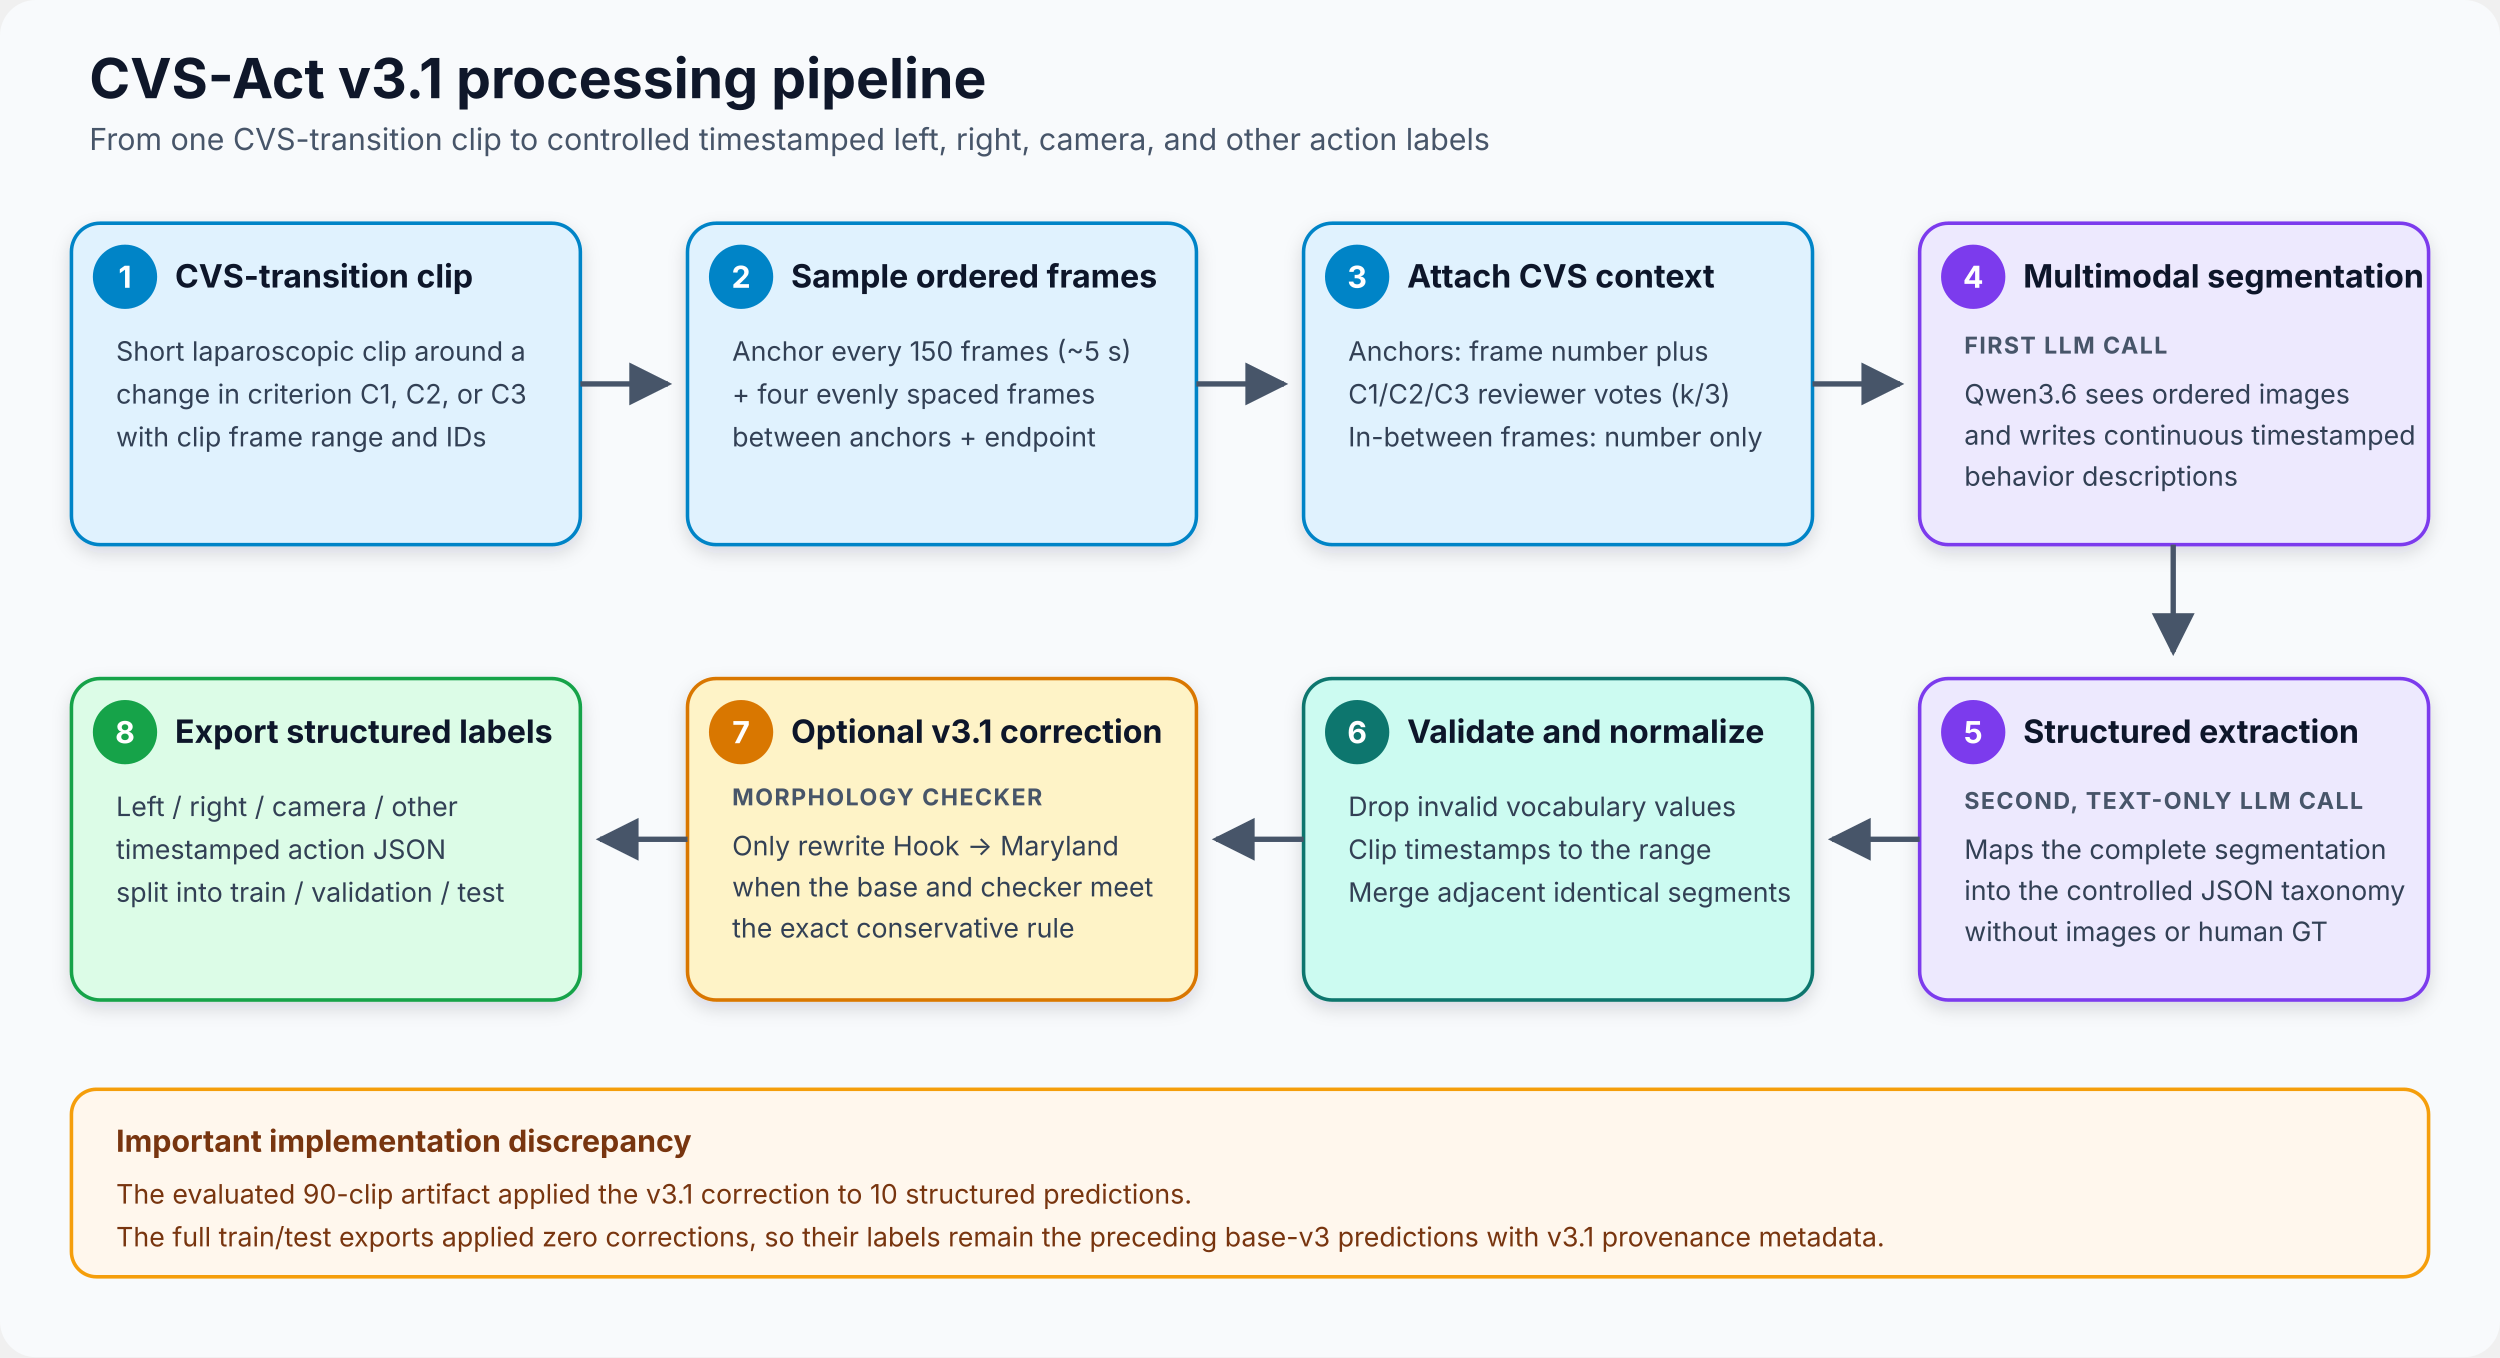
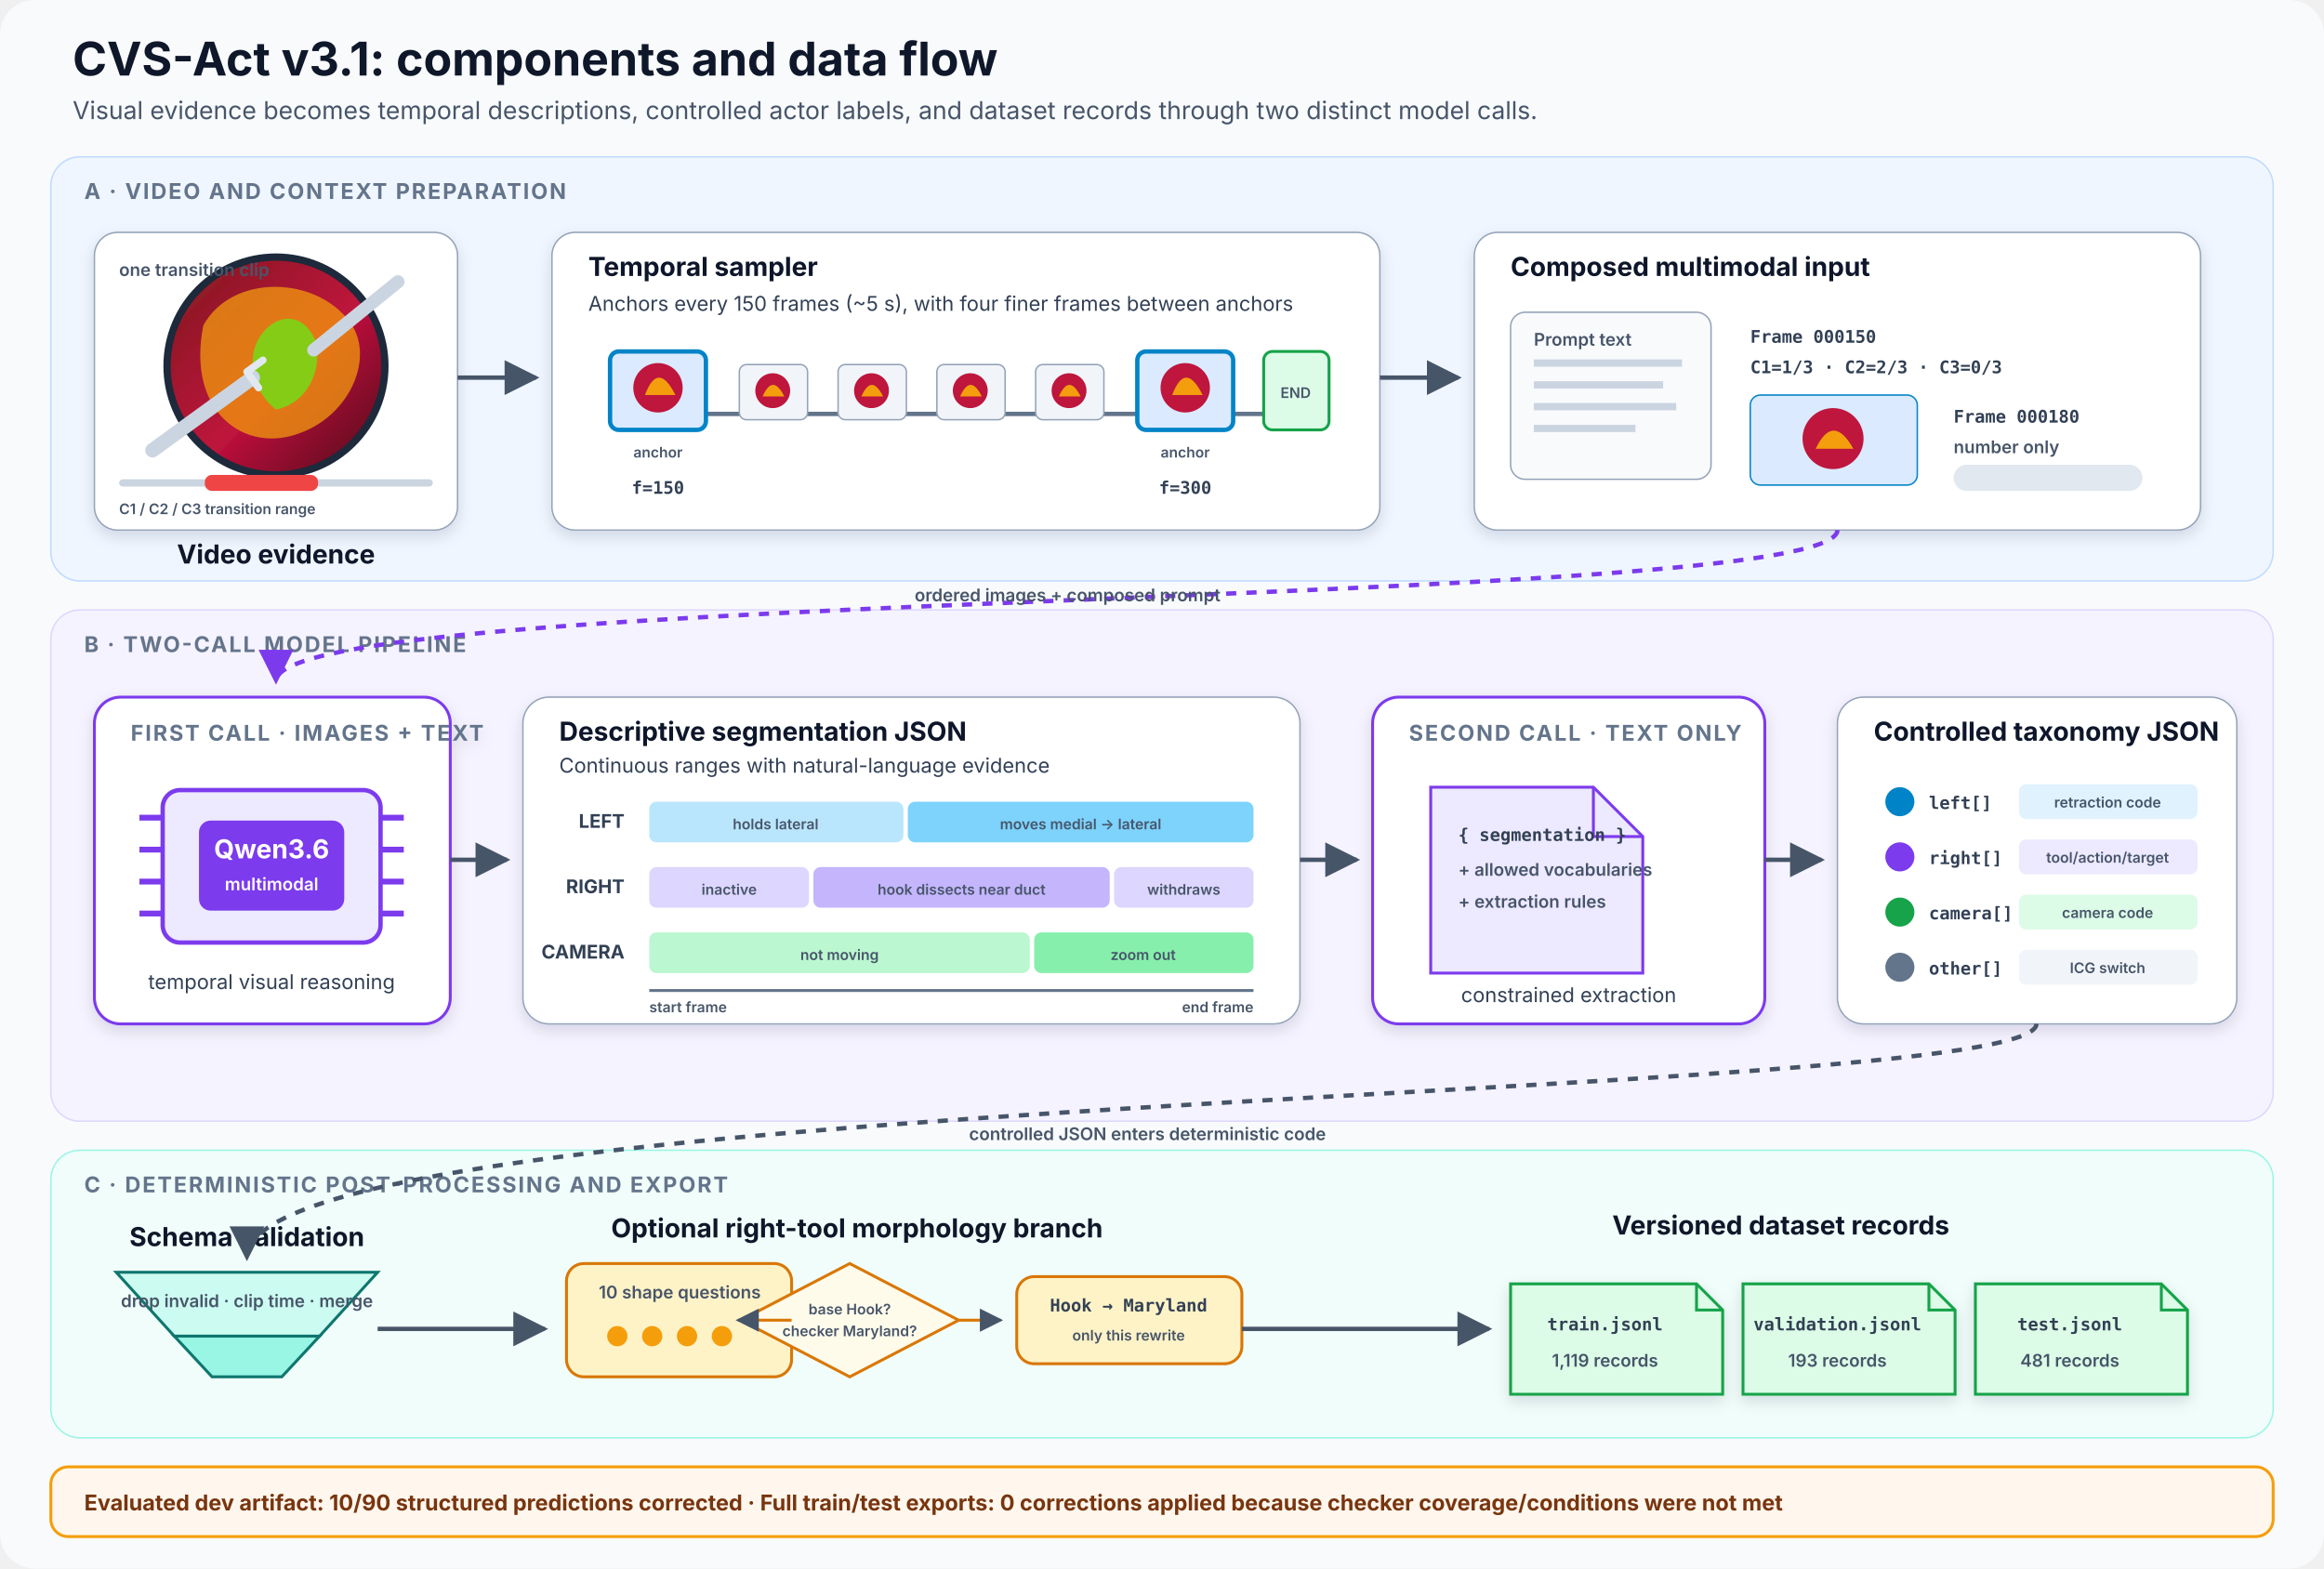
- <svg xmlns="http://www.w3.org/2000/svg" width="1400" height="760" viewBox="0 0 1400 760" role="img" aria-labelledby="title desc">
+ <svg xmlns="http://www.w3.org/2000/svg" width="1600" height="1080" viewBox="0 0 1600 1080" role="img" aria-labelledby="title desc">
  <defs>
-     <filter id="shadow" x="-10%" y="-10%" width="120%" height="130%">
-       <feDropShadow dx="0" dy="4" stdDeviation="5" flood-color="#0f172a" flood-opacity="0.14" />
+     <filter id="shadow" x="-15%" y="-15%" width="130%" height="140%">
+       <feDropShadow dx="0" dy="4" stdDeviation="5" flood-color="#0f172a" flood-opacity="0.13" />
    </filter>
-     <marker id="arrow" viewBox="0 0 10 10" refX="9" refY="5" markerWidth="8" markerHeight="8" orient="auto-start-reverse">
-       <path d="M 0 0 L 10 5 L 0 10 z" fill="#475569" />
+     <marker id="arrow" viewBox="0 0 10 10" refX="9" refY="5" markerWidth="8" markerHeight="8" orient="auto">
+       <path d="M0,0 L10,5 L0,10 Z" fill="#475569" />
    </marker>
+     <marker id="arrow-purple" viewBox="0 0 10 10" refX="9" refY="5" markerWidth="8" markerHeight="8" orient="auto">
+       <path d="M0,0 L10,5 L0,10 Z" fill="#7c3aed" />
+     </marker>
+     <linearGradient id="scope" x1="0" y1="0" x2="1" y2="1">
+       <stop offset="0" stop-color="#7f1d1d" />
+       <stop offset="0.55" stop-color="#be123c" />
+       <stop offset="1" stop-color="#4c0519" />
+     </linearGradient>
    <style>
-       .title { font: 700 31px -apple-system, BlinkMacSystemFont, "Segoe UI", sans-serif; fill: #0f172a; }
-       .subtitle { font: 400 17px -apple-system, BlinkMacSystemFont, "Segoe UI", sans-serif; fill: #475569; }
-       .step-title { font: 700 18px -apple-system, BlinkMacSystemFont, "Segoe UI", sans-serif; fill: #0f172a; }
-       .step-body { font: 400 15px -apple-system, BlinkMacSystemFont, "Segoe UI", sans-serif; fill: #334155; }
-       .step-number { font: 700 17px -apple-system, BlinkMacSystemFont, "Segoe UI", sans-serif; fill: white; text-anchor: middle; dominant-baseline: central; }
-       .tag { font: 700 13px -apple-system, BlinkMacSystemFont, "Segoe UI", sans-serif; fill: #475569; letter-spacing: 0.06em; }
-       .note-title { font: 700 17px -apple-system, BlinkMacSystemFont, "Segoe UI", sans-serif; fill: #78350f; }
-       .note-body { font: 400 15px -apple-system, BlinkMacSystemFont, "Segoe UI", sans-serif; fill: #78350f; }
-       .arrow { stroke: #475569; stroke-width: 3; fill: none; marker-end: url(#arrow); }
+       .h1{font:700 32px -apple-system,BlinkMacSystemFont,"Segoe UI",sans-serif;fill:#0f172a}.sub{font:400 17px -apple-system,BlinkMacSystemFont,"Segoe UI",sans-serif;fill:#475569}.stage{font:700 15px -apple-system,BlinkMacSystemFont,"Segoe UI",sans-serif;fill:#64748b;letter-spacing:.08em}.label{font:700 18px -apple-system,BlinkMacSystemFont,"Segoe UI",sans-serif;fill:#0f172a}.small{font:400 14px -apple-system,BlinkMacSystemFont,"Segoe UI",sans-serif;fill:#334155}.tiny{font:600 12px -apple-system,BlinkMacSystemFont,"Segoe UI",sans-serif;fill:#475569}.micro{font:600 10px -apple-system,BlinkMacSystemFont,"Segoe UI",sans-serif;fill:#475569}.code{font:600 12px ui-monospace,SFMono-Regular,Menlo,Consolas,monospace;fill:#334155}.white{fill:white}.flow{stroke:#475569;stroke-width:3;fill:none;marker-end:url(#arrow)}.dataflow{stroke:#7c3aed;stroke-width:3;fill:none;marker-end:url(#arrow-purple)}.dash{stroke-dasharray:7 7}.lane-label{font:700 13px -apple-system,BlinkMacSystemFont,"Segoe UI",sans-serif;fill:#334155;text-anchor:end}
    </style>
  </defs>
-   <rect width="1400" height="760" rx="20" fill="#f8fafc" />
-   <text x="50" y="55" class="title">CVS-Act v3.1 processing pipeline</text>
-   <text x="50" y="84" class="subtitle">From one CVS-transition clip to controlled timestamped left, right, camera, and other action labels</text>
-   <g filter="url(#shadow)">
-     <rect x="40" y="125" width="285" height="180" rx="16" fill="#e0f2fe" stroke="#0284c7" stroke-width="2" />
-     <circle cx="70" cy="155" r="18" fill="#0284c7" />
-     <text x="70" y="155" class="step-number">1</text>
-     <text x="98" y="161" class="step-title">CVS-transition clip</text>
-     <text x="65" y="202" class="step-body">
-       <tspan x="65" dy="0">Short laparoscopic clip around a</tspan>
-       <tspan x="65" dy="24">change in criterion C1, C2, or C3</tspan>
-       <tspan x="65" dy="24">with clip frame range and IDs</tspan>
-     </text>
-   </g>
-   <g filter="url(#shadow)">
-     <rect x="385" y="125" width="285" height="180" rx="16" fill="#e0f2fe" stroke="#0284c7" stroke-width="2" />
-     <circle cx="415" cy="155" r="18" fill="#0284c7" />
-     <text x="415" y="155" class="step-number">2</text>
-     <text x="443" y="161" class="step-title">Sample ordered frames</text>
-     <text x="410" y="202" class="step-body">
-       <tspan x="410" dy="0">Anchor every 150 frames (~5 s)</tspan>
-       <tspan x="410" dy="24">+ four evenly spaced frames</tspan>
-       <tspan x="410" dy="24">between anchors + endpoint</tspan>
-     </text>
-   </g>
-   <g filter="url(#shadow)">
-     <rect x="730" y="125" width="285" height="180" rx="16" fill="#e0f2fe" stroke="#0284c7" stroke-width="2" />
-     <circle cx="760" cy="155" r="18" fill="#0284c7" />
-     <text x="760" y="155" class="step-number">3</text>
-     <text x="788" y="161" class="step-title">Attach CVS context</text>
-     <text x="755" y="202" class="step-body">
-       <tspan x="755" dy="0">Anchors: frame number plus</tspan>
-       <tspan x="755" dy="24">C1/C2/C3 reviewer votes (k/3)</tspan>
-       <tspan x="755" dy="24">In-between frames: number only</tspan>
-     </text>
-   </g>
-   <g filter="url(#shadow)">
-     <rect x="1075" y="125" width="285" height="180" rx="16" fill="#ede9fe" stroke="#7c3aed" stroke-width="2" />
-     <circle cx="1105" cy="155" r="18" fill="#7c3aed" />
-     <text x="1105" y="155" class="step-number">4</text>
-     <text x="1133" y="161" class="step-title">Multimodal segmentation</text>
-     <text x="1100" y="198" class="tag">FIRST LLM CALL</text>
-     <text x="1100" y="226" class="step-body">
-       <tspan x="1100" dy="0">Qwen3.6 sees ordered images</tspan>
-       <tspan x="1100" dy="23">and writes continuous timestamped</tspan>
-       <tspan x="1100" dy="23">behavior descriptions</tspan>
-     </text>
-   </g>
-   <path d="M 325 215 L 374 215" class="arrow" />
-   <path d="M 670 215 L 719 215" class="arrow" />
-   <path d="M 1015 215 L 1064 215" class="arrow" />
-   <path d="M 1217 305 L 1217 365" class="arrow" />
-   <g filter="url(#shadow)">
-     <rect x="1075" y="380" width="285" height="180" rx="16" fill="#ede9fe" stroke="#7c3aed" stroke-width="2" />
-     <circle cx="1105" cy="410" r="18" fill="#7c3aed" />
-     <text x="1105" y="410" class="step-number">5</text>
-     <text x="1133" y="416" class="step-title">Structured extraction</text>
-     <text x="1100" y="453" class="tag">SECOND, TEXT-ONLY LLM CALL</text>
-     <text x="1100" y="481" class="step-body">
-       <tspan x="1100" dy="0">Maps the complete segmentation</tspan>
-       <tspan x="1100" dy="23">into the controlled JSON taxonomy</tspan>
-       <tspan x="1100" dy="23">without images or human GT</tspan>
-     </text>
-   </g>
-   <g filter="url(#shadow)">
-     <rect x="730" y="380" width="285" height="180" rx="16" fill="#ccfbf1" stroke="#0f766e" stroke-width="2" />
-     <circle cx="760" cy="410" r="18" fill="#0f766e" />
-     <text x="760" y="410" class="step-number">6</text>
-     <text x="788" y="416" class="step-title">Validate and normalize</text>
-     <text x="755" y="457" class="step-body">
-       <tspan x="755" dy="0">Drop invalid vocabulary values</tspan>
-       <tspan x="755" dy="24">Clip timestamps to the range</tspan>
-       <tspan x="755" dy="24">Merge adjacent identical segments</tspan>
-     </text>
-   </g>
-   <g filter="url(#shadow)">
-     <rect x="385" y="380" width="285" height="180" rx="16" fill="#fef3c7" stroke="#d97706" stroke-width="2" />
-     <circle cx="415" cy="410" r="18" fill="#d97706" />
-     <text x="415" y="410" class="step-number">7</text>
-     <text x="443" y="416" class="step-title">Optional v3.1 correction</text>
-     <text x="410" y="451" class="tag">MORPHOLOGY CHECKER</text>
-     <text x="410" y="479" class="step-body">
-       <tspan x="410" dy="0">Only rewrite Hook → Maryland</tspan>
-       <tspan x="410" dy="23">when the base and checker meet</tspan>
-       <tspan x="410" dy="23">the exact conservative rule</tspan>
-     </text>
-   </g>
-   <g filter="url(#shadow)">
-     <rect x="40" y="380" width="285" height="180" rx="16" fill="#dcfce7" stroke="#16a34a" stroke-width="2" />
-     <circle cx="70" cy="410" r="18" fill="#16a34a" />
-     <text x="70" y="410" class="step-number">8</text>
-     <text x="98" y="416" class="step-title">Export structured labels</text>
-     <text x="65" y="457" class="step-body">
-       <tspan x="65" dy="0">Left / right / camera / other</tspan>
-       <tspan x="65" dy="24">timestamped action JSON</tspan>
-       <tspan x="65" dy="24">split into train / validation / test</tspan>
-     </text>
-   </g>
-   <path d="M 1075 470 L 1026 470" class="arrow" />
-   <path d="M 730 470 L 681 470" class="arrow" />
-   <path d="M 385 470 L 336 470" class="arrow" />
-   <rect x="40" y="610" width="1320" height="105" rx="14" fill="#fff7ed" stroke="#f59e0b" stroke-width="2" />
-   <text x="65" y="645" class="note-title">Important implementation discrepancy</text>
-   <text x="65" y="674" class="note-body">
-     <tspan x="65" dy="0">The evaluated 90-clip artifact applied the v3.1 correction to 10 structured predictions.</tspan>
-     <tspan x="65" dy="24">The full train/test exports applied zero corrections, so their labels remain the preceding base-v3 predictions with v3.1 provenance metadata.</tspan>
-   </text>
+   <rect width="1600" height="1080" rx="24" fill="#f8fafc" />
+   <text x="50" y="52" class="h1">CVS-Act v3.1: components and data flow</text>
+   <text x="50" y="82" class="sub">Visual evidence becomes temporal descriptions, controlled actor labels, and dataset records through two distinct model calls.</text>
+   <rect x="35" y="108" width="1530" height="292" rx="20" fill="#eff6ff" stroke="#bfdbfe" />
+   <text x="58" y="137" class="stage">A · VIDEO AND CONTEXT PREPARATION</text>
+   <rect x="35" y="420" width="1530" height="352" rx="20" fill="#f5f3ff" stroke="#ddd6fe" />
+   <text x="58" y="449" class="stage">B · TWO-CALL MODEL PIPELINE</text>
+   <rect x="35" y="792" width="1530" height="198" rx="20" fill="#f0fdfa" stroke="#99f6e4" />
+   <text x="58" y="821" class="stage">C · DETERMINISTIC POST-PROCESSING AND EXPORT</text>
+   <g filter="url(#shadow)">
+     <rect x="65" y="160" width="250" height="205" rx="16" fill="white" stroke="#94a3b8" />
+     <circle cx="190" cy="252" r="75" fill="url(#scope)" stroke="#1e293b" stroke-width="5" />
+     <path d="M140 224 C160 188,218 190,241 222 C258 245,242 285,207 298 C169 313,128 284,140 224Z" fill="#f59e0b" opacity=".72" />
+     <path d="M181 229 C194 213,213 218,218 238 C221 258,210 278,190 282 C174 270,168 245,181 229Z" fill="#84cc16" />
+     <path d="M105 310 L174 260" stroke="#cbd5e1" stroke-width="10" stroke-linecap="round" />
+     <path d="M274 194 L216 241" stroke="#cbd5e1" stroke-width="9" stroke-linecap="round" />
+     <path d="M170 256 L181 248 M170 256 L178 267" stroke="#e2e8f0" stroke-width="5" stroke-linecap="round" />
+     <text x="82" y="190" class="tiny">one transition clip</text>
+     <rect x="82" y="330" width="216" height="5" rx="2.5" fill="#cbd5e1" />
+     <rect x="141" y="327" width="78" height="11" rx="5" fill="#ef4444" />
+     <text x="82" y="354" class="micro">C1 / C2 / C3 transition range</text>
+   </g>
+   <text x="190" y="388" class="label" text-anchor="middle">Video evidence</text>
+   <g filter="url(#shadow)">
+     <rect x="380" y="160" width="570" height="205" rx="16" fill="white" stroke="#94a3b8" />
+     <text x="405" y="190" class="label">Temporal sampler</text>
+     <text x="405" y="214" class="small">Anchors every 150 frames (~5 s), with four finer frames between anchors</text>
+     <line x1="425" y1="285" x2="905" y2="285" stroke="#64748b" stroke-width="3" />
+     <rect x="420" y="242" width="66" height="54" rx="6" fill="#dbeafe" stroke="#0284c7" stroke-width="3" />
+     <circle cx="453" cy="267" r="17" fill="#be123c" />
+     <path d="M444 272 Q453 248 465 272" fill="#f59e0b" />
+     <text x="453" y="315" class="micro" text-anchor="middle">anchor</text>
+     <g fill="#f1f5f9" stroke="#94a3b8">
+       <rect x="509" y="251" width="47" height="38" rx="5" />
+       <rect x="577" y="251" width="47" height="38" rx="5" />
+       <rect x="645" y="251" width="47" height="38" rx="5" />
+       <rect x="713" y="251" width="47" height="38" rx="5" />
+     </g>
+     <g fill="#be123c">
+       <circle cx="532" cy="269" r="12" />
+       <circle cx="600" cy="269" r="12" />
+       <circle cx="668" cy="269" r="12" />
+       <circle cx="736" cy="269" r="12" />
+     </g>
+     <g fill="#f59e0b">
+       <path d="M525 273 Q532 257 540 273" />
+       <path d="M593 273 Q600 257 608 273" />
+       <path d="M661 273 Q668 257 676 273" />
+       <path d="M729 273 Q736 257 744 273" />
+     </g>
+     <rect x="783" y="242" width="66" height="54" rx="6" fill="#dbeafe" stroke="#0284c7" stroke-width="3" />
+     <circle cx="816" cy="267" r="17" fill="#be123c" />
+     <path d="M807 272 Q816 248 828 272" fill="#f59e0b" />
+     <text x="816" y="315" class="micro" text-anchor="middle">anchor</text>
+     <rect x="870" y="242" width="45" height="54" rx="6" fill="#dcfce7" stroke="#16a34a" stroke-width="2" />
+     <text x="892" y="274" class="micro" text-anchor="middle">END</text>
+     <text x="453" y="340" class="code" text-anchor="middle">f=150</text>
+     <text x="816" y="340" class="code" text-anchor="middle">f=300</text>
+   </g>
+   <g filter="url(#shadow)">
+     <rect x="1015" y="160" width="500" height="205" rx="16" fill="white" stroke="#94a3b8" />
+     <text x="1040" y="190" class="label">Composed multimodal input</text>
+     <rect x="1040" y="215" width="138" height="115" rx="10" fill="#f8fafc" stroke="#94a3b8" />
+     <text x="1056" y="238" class="tiny">Prompt text</text>
+     <g stroke="#cbd5e1" stroke-width="5">
+       <line x1="1056" y1="250" x2="1158" y2="250" />
+       <line x1="1056" y1="265" x2="1145" y2="265" />
+       <line x1="1056" y1="280" x2="1154" y2="280" />
+       <line x1="1056" y1="295" x2="1126" y2="295" />
+     </g>
+     <text x="1205" y="236" class="code">Frame 000150</text>
+     <text x="1205" y="257" class="code">C1=1/3 · C2=2/3 · C3=0/3</text>
+     <rect x="1205" y="272" width="115" height="62" rx="7" fill="#dbeafe" stroke="#0284c7" />
+     <circle cx="1262" cy="302" r="21" fill="#be123c" />
+     <path d="M1250 309 Q1262 284 1276 309" fill="#f59e0b" />
+     <text x="1345" y="291" class="code">Frame 000180</text>
+     <text x="1345" y="312" class="tiny">number only</text>
+     <rect x="1345" y="320" width="130" height="18" rx="9" fill="#e2e8f0" />
+   </g>
+   <path d="M315 260 L369 260" class="flow" />
+   <path d="M950 260 L1004 260" class="flow" />
+   <g filter="url(#shadow)">
+     <rect x="65" y="480" width="245" height="225" rx="18" fill="white" stroke="#7c3aed" stroke-width="2" />
+     <text x="90" y="510" class="stage">FIRST CALL · IMAGES + TEXT</text>
+     <rect x="112" y="544" width="150" height="105" rx="12" fill="#ede9fe" stroke="#7c3aed" stroke-width="3" />
+     <rect x="137" y="565" width="100" height="62" rx="8" fill="#7c3aed" />
+     <text x="187" y="591" class="white label" text-anchor="middle">Qwen3.6</text>
+     <text x="187" y="613" class="white tiny" text-anchor="middle">multimodal</text>
+     <g stroke="#7c3aed" stroke-width="4">
+       <line x1="112" y1="563" x2="96" y2="563" />
+       <line x1="112" y1="585" x2="96" y2="585" />
+       <line x1="112" y1="607" x2="96" y2="607" />
+       <line x1="112" y1="629" x2="96" y2="629" />
+       <line x1="262" y1="563" x2="278" y2="563" />
+       <line x1="262" y1="585" x2="278" y2="585" />
+       <line x1="262" y1="607" x2="278" y2="607" />
+       <line x1="262" y1="629" x2="278" y2="629" />
+     </g>
+     <text x="187" y="681" class="small" text-anchor="middle">temporal visual reasoning</text>
+   </g>
+   <g filter="url(#shadow)">
+     <rect x="360" y="480" width="535" height="225" rx="18" fill="white" stroke="#94a3b8" />
+     <text x="385" y="510" class="label">Descriptive segmentation JSON</text>
+     <text x="385" y="532" class="small">Continuous ranges with natural-language evidence</text>
+     <text x="430" y="570" class="lane-label">LEFT</text>
+     <rect x="447" y="552" width="175" height="28" rx="5" fill="#bae6fd" />
+     <rect x="625" y="552" width="238" height="28" rx="5" fill="#7dd3fc" />
+     <text x="534" y="571" class="micro" text-anchor="middle">holds lateral</text>
+     <text x="744" y="571" class="micro" text-anchor="middle">moves medial → lateral</text>
+     <text x="430" y="615" class="lane-label">RIGHT</text>
+     <rect x="447" y="597" width="110" height="28" rx="5" fill="#ddd6fe" />
+     <rect x="560" y="597" width="204" height="28" rx="5" fill="#c4b5fd" />
+     <rect x="767" y="597" width="96" height="28" rx="5" fill="#ddd6fe" />
+     <text x="502" y="616" class="micro" text-anchor="middle">inactive</text>
+     <text x="662" y="616" class="micro" text-anchor="middle">hook dissects near duct</text>
+     <text x="815" y="616" class="micro" text-anchor="middle">withdraws</text>
+     <text x="430" y="660" class="lane-label">CAMERA</text>
+     <rect x="447" y="642" width="262" height="28" rx="5" fill="#bbf7d0" />
+     <rect x="712" y="642" width="151" height="28" rx="5" fill="#86efac" />
+     <text x="578" y="661" class="micro" text-anchor="middle">not moving</text>
+     <text x="787" y="661" class="micro" text-anchor="middle">zoom out</text>
+     <line x1="447" y1="682" x2="863" y2="682" stroke="#64748b" stroke-width="2" />
+     <text x="447" y="697" class="micro">start frame</text>
+     <text x="863" y="697" class="micro" text-anchor="end">end frame</text>
+   </g>
+   <g filter="url(#shadow)">
+     <rect x="945" y="480" width="270" height="225" rx="18" fill="white" stroke="#7c3aed" stroke-width="2" />
+     <text x="970" y="510" class="stage">SECOND CALL · TEXT ONLY</text>
+     <path d="M985 542 h112 l34 34 v94 h-146 z" fill="#ede9fe" stroke="#7c3aed" stroke-width="2" />
+     <path d="M1097 542 v34 h34" fill="none" stroke="#7c3aed" stroke-width="2" />
+     <text x="1004" y="579" class="code">{ segmentation }</text>
+     <text x="1004" y="603" class="tiny">+ allowed vocabularies</text>
+     <text x="1004" y="625" class="tiny">+ extraction rules</text>
+     <text x="1080" y="690" class="small" text-anchor="middle">constrained extraction</text>
+   </g>
+   <g filter="url(#shadow)">
+     <rect x="1265" y="480" width="275" height="225" rx="18" fill="white" stroke="#94a3b8" />
+     <text x="1290" y="510" class="label">Controlled taxonomy JSON</text>
+     <circle cx="1308" cy="552" r="10" fill="#0284c7" />
+     <text x="1328" y="557" class="code">left[]</text>
+     <rect x="1390" y="540" width="123" height="24" rx="5" fill="#e0f2fe" />
+     <text x="1451" y="556" class="micro" text-anchor="middle">retraction code</text>
+     <circle cx="1308" cy="590" r="10" fill="#7c3aed" />
+     <text x="1328" y="595" class="code">right[]</text>
+     <rect x="1390" y="578" width="123" height="24" rx="5" fill="#ede9fe" />
+     <text x="1451" y="594" class="micro" text-anchor="middle">tool/action/target</text>
+     <circle cx="1308" cy="628" r="10" fill="#16a34a" />
+     <text x="1328" y="633" class="code">camera[]</text>
+     <rect x="1390" y="616" width="123" height="24" rx="5" fill="#dcfce7" />
+     <text x="1451" y="632" class="micro" text-anchor="middle">camera code</text>
+     <circle cx="1308" cy="666" r="10" fill="#64748b" />
+     <text x="1328" y="671" class="code">other[]</text>
+     <rect x="1390" y="654" width="123" height="24" rx="5" fill="#f1f5f9" />
+     <text x="1451" y="670" class="micro" text-anchor="middle">ICG switch</text>
+   </g>
+   <path d="M1265 365 C1265 420,190 405,190 469" class="dataflow dash" />
+   <text x="735" y="414" class="tiny" text-anchor="middle" fill="#7c3aed">ordered images + composed prompt</text>
+   <path d="M310 592 L349 592" class="flow" />
+   <path d="M895 592 L934 592" class="flow" />
+   <path d="M1215 592 L1254 592" class="flow" />
+   <g>
+     <text x="170" y="858" class="label" text-anchor="middle">Schema validation</text>
+     <path d="M80 876 H260 L220 920 H120 Z" fill="#ccfbf1" stroke="#0f766e" stroke-width="2" />
+     <path d="M120 920 H220 L194 948 H146 Z" fill="#99f6e4" stroke="#0f766e" stroke-width="2" />
+     <text x="170" y="900" class="tiny" text-anchor="middle">drop invalid · clip time · merge</text>
+   </g>
+   <g>
+     <text x="590" y="852" class="label" text-anchor="middle">Optional right-tool morphology branch</text>
+     <rect x="390" y="870" width="155" height="78" rx="12" fill="#fef3c7" stroke="#d97706" stroke-width="2" />
+     <text x="468" y="894" class="tiny" text-anchor="middle">10 shape questions</text>
+     <g fill="#f59e0b">
+       <circle cx="425" cy="920" r="7" />
+       <circle cx="449" cy="920" r="7" />
+       <circle cx="473" cy="920" r="7" />
+       <circle cx="497" cy="920" r="7" />
+     </g>
+     <path d="M585 870 L660 909 L585 948 L510 909 Z" fill="#fffbeb" stroke="#d97706" stroke-width="2" />
+     <text x="585" y="905" class="micro" text-anchor="middle">base Hook?</text>
+     <text x="585" y="920" class="micro" text-anchor="middle">checker Maryland?</text>
+     <rect x="700" y="879" width="155" height="60" rx="12" fill="#fef3c7" stroke="#d97706" stroke-width="2" />
+     <text x="777" y="903" class="code" text-anchor="middle">Hook → Maryland</text>
+     <text x="777" y="923" class="micro" text-anchor="middle">only this rewrite</text>
+     <path d="M545 909 L508 909" stroke="#d97706" stroke-width="2" marker-end="url(#arrow)" />
+     <path d="M660 909 L689 909" stroke="#d97706" stroke-width="2" marker-end="url(#arrow)" />
+   </g>
+   <g>
+     <text x="1110" y="850" class="label">Versioned dataset records</text>
+     <g filter="url(#shadow)">
+       <path d="M1040 884 h128 l18 18 v58 h-146 z" fill="#dcfce7" stroke="#16a34a" stroke-width="2" />
+       <path d="M1168 884 v18 h18" fill="none" stroke="#16a34a" stroke-width="2" />
+       <text x="1105" y="916" class="code" text-anchor="middle">train.jsonl</text>
+       <text x="1105" y="941" class="tiny" text-anchor="middle">1,119 records</text>
+       <path d="M1200 884 h128 l18 18 v58 h-146 z" fill="#dcfce7" stroke="#16a34a" stroke-width="2" />
+       <path d="M1328 884 v18 h18" fill="none" stroke="#16a34a" stroke-width="2" />
+       <text x="1265" y="916" class="code" text-anchor="middle">validation.jsonl</text>
+       <text x="1265" y="941" class="tiny" text-anchor="middle">193 records</text>
+       <path d="M1360 884 h128 l18 18 v58 h-146 z" fill="#dcfce7" stroke="#16a34a" stroke-width="2" />
+       <path d="M1488 884 v18 h18" fill="none" stroke="#16a34a" stroke-width="2" />
+       <text x="1425" y="916" class="code" text-anchor="middle">test.jsonl</text>
+       <text x="1425" y="941" class="tiny" text-anchor="middle">481 records</text>
+     </g>
+   </g>
+   <path d="M1402 705 C1402 760,170 750,170 866" class="flow dash" />
+   <text x="790" y="785" class="tiny" text-anchor="middle">controlled JSON enters deterministic code</text>
+   <path d="M260 915 L375 915" class="flow" />
+   <path d="M855 915 L1025 915" class="flow" />
+   <rect x="35" y="1010" width="1530" height="48" rx="12" fill="#fff7ed" stroke="#f59e0b" stroke-width="2" />
+   <text x="58" y="1040" style="font:700 15px -apple-system,BlinkMacSystemFont,'Segoe UI',sans-serif;fill:#78350f">Evaluated dev artifact: 10/90 structured predictions corrected · Full train/test exports: 0 corrections applied because checker coverage/conditions were not met</text>
</svg>
